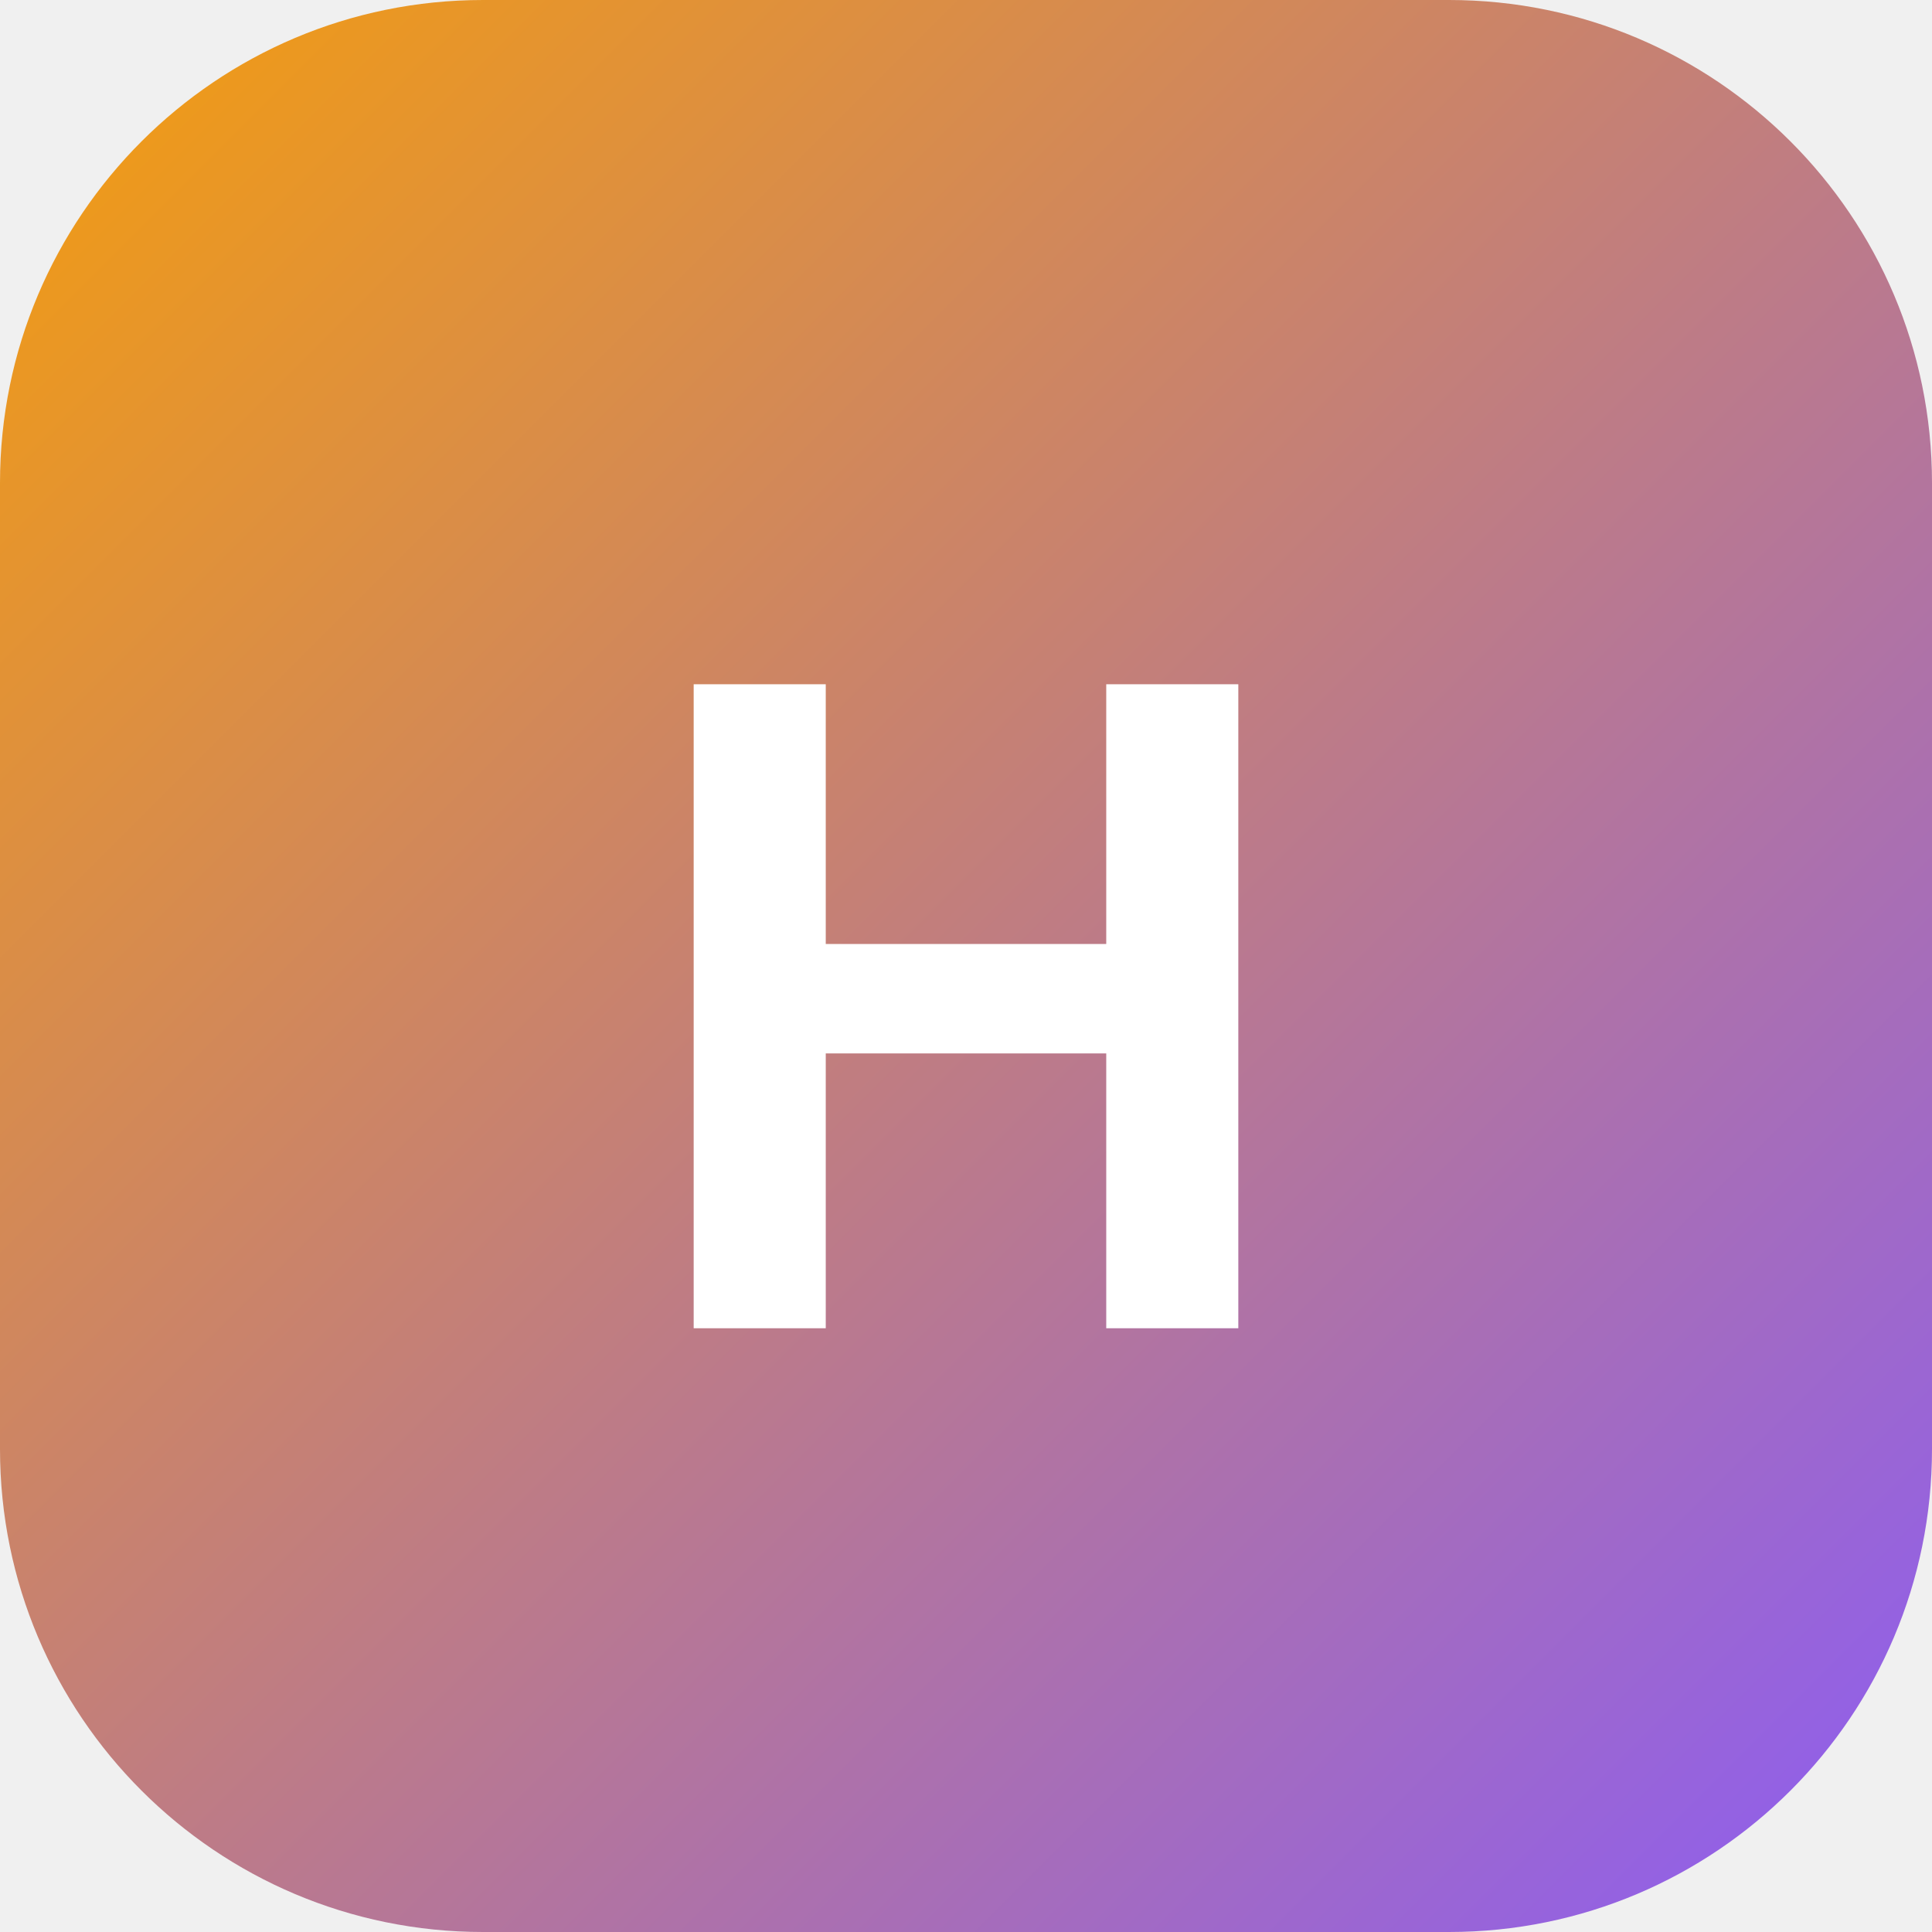
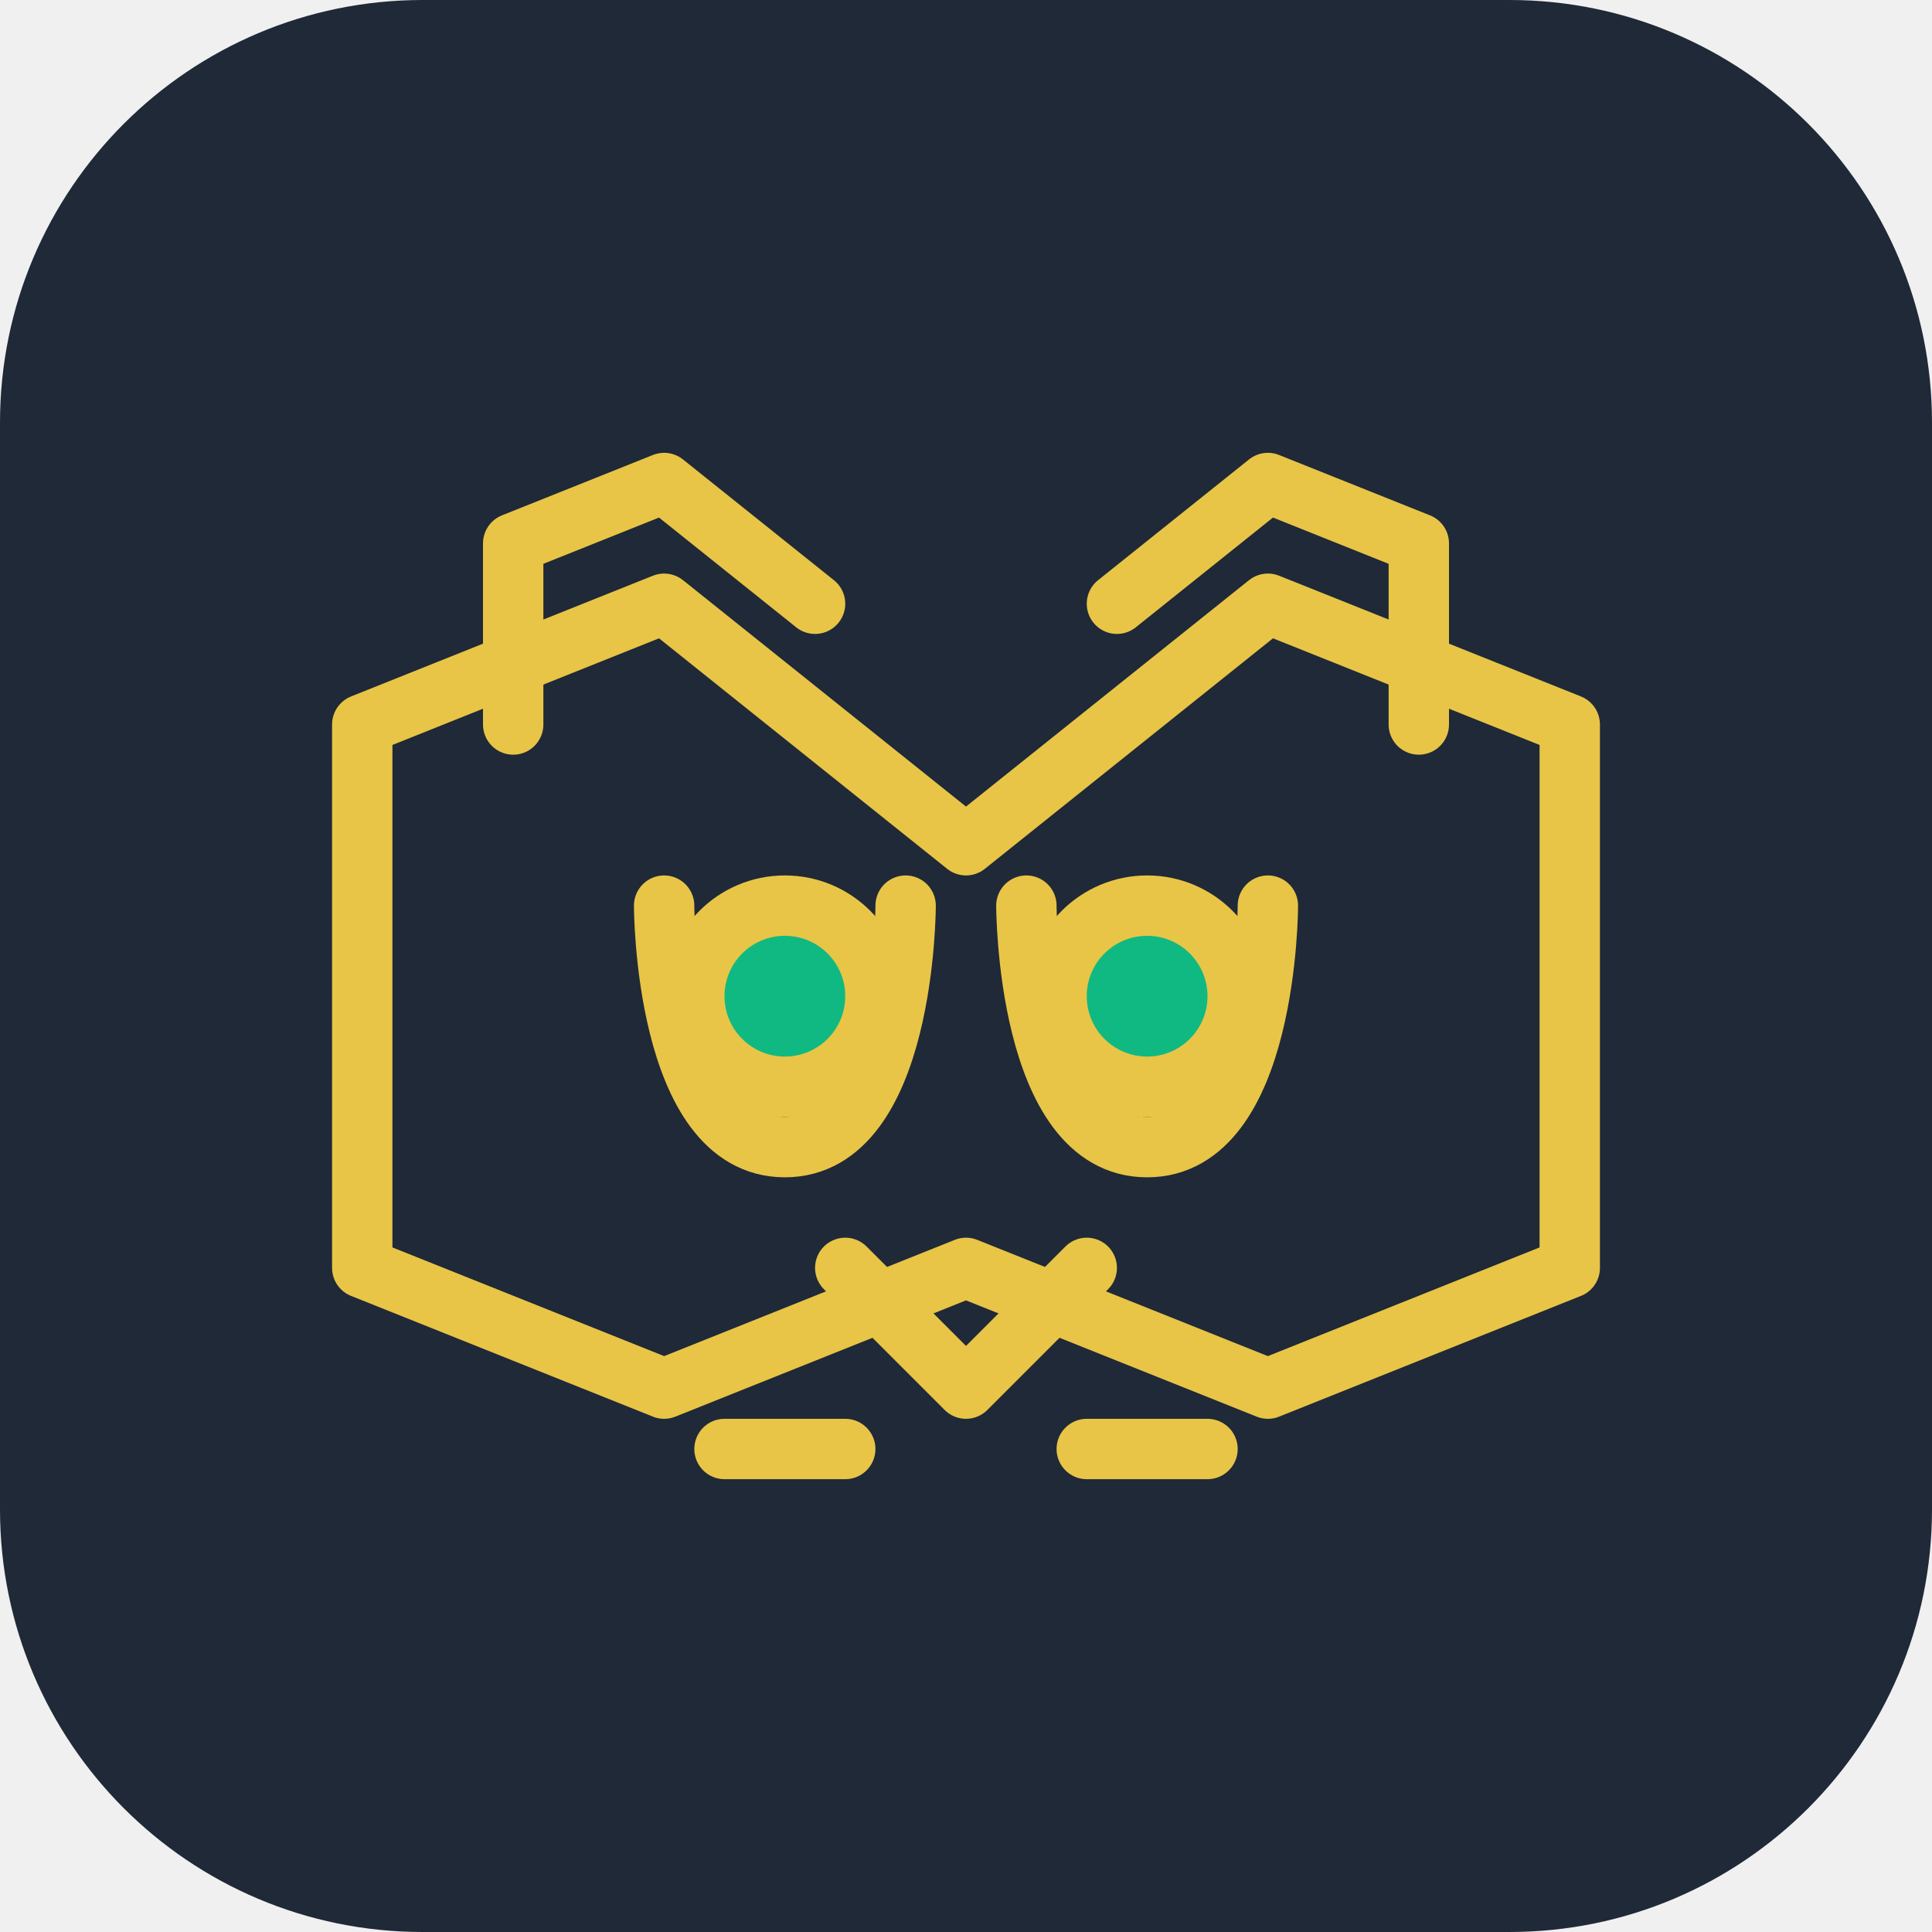
- <svg xmlns="http://www.w3.org/2000/svg" viewBox="0 0 48 48" fill="none" role="img" aria-label="HOOTai logo">
-   <defs>
-     <linearGradient id="logoGrad" x1="0%" y1="0%" x2="100%" y2="100%">
-       <stop offset="0%" stop-color="#F59E0B" />
-       <stop offset="100%" stop-color="#8B5CF6" />
-     </linearGradient>
-   </defs>
-   <rect width="48" height="48" rx="12" fill="url(#logoGrad)" />
-   <text x="24" y="33" font-family="Space Grotesk, Inter, sans-serif" font-size="22" font-weight="700" fill="#FFFFFF" text-anchor="middle">H</text>
+ <svg xmlns="http://www.w3.org/2000/svg" viewBox="0 0 128 128" role="img" aria-label="HOOTai logo">
+   <rect width="128" height="128" rx="28" fill="#1F2937" />
+   <g stroke="#E8C547" stroke-width="4" fill="none" stroke-linecap="round" stroke-linejoin="round">
+     <path d="M24 48 L44 40 L64 56 L84 40 L104 48 L104 84 L84 92 L64 84 L44 92 L24 84 Z" />
+     <path d="M34 48 L34 36 L44 32 L54 40" />
+     <path d="M94 48 L94 36 L84 32 L74 40" />
+     <path d="M44 60 C44 60 44 76 52 76 C60 76 60 60 60 60" />
+     <path d="M68 60 C68 60 68 76 76 76 C84 76 84 60 84 60" />
+     <path d="M56 84 L64 92 L72 84" />
+     <path d="M48 96 H56" />
+     <path d="M72 96 H80" />
+   </g>
+   <circle cx="52" cy="66" r="8" fill="#E8C547" />
+   <circle cx="76" cy="66" r="8" fill="#E8C547" />
+   <circle cx="52" cy="66" r="4" fill="#10B981" />
+   <circle cx="76" cy="66" r="4" fill="#10B981" />
</svg>
